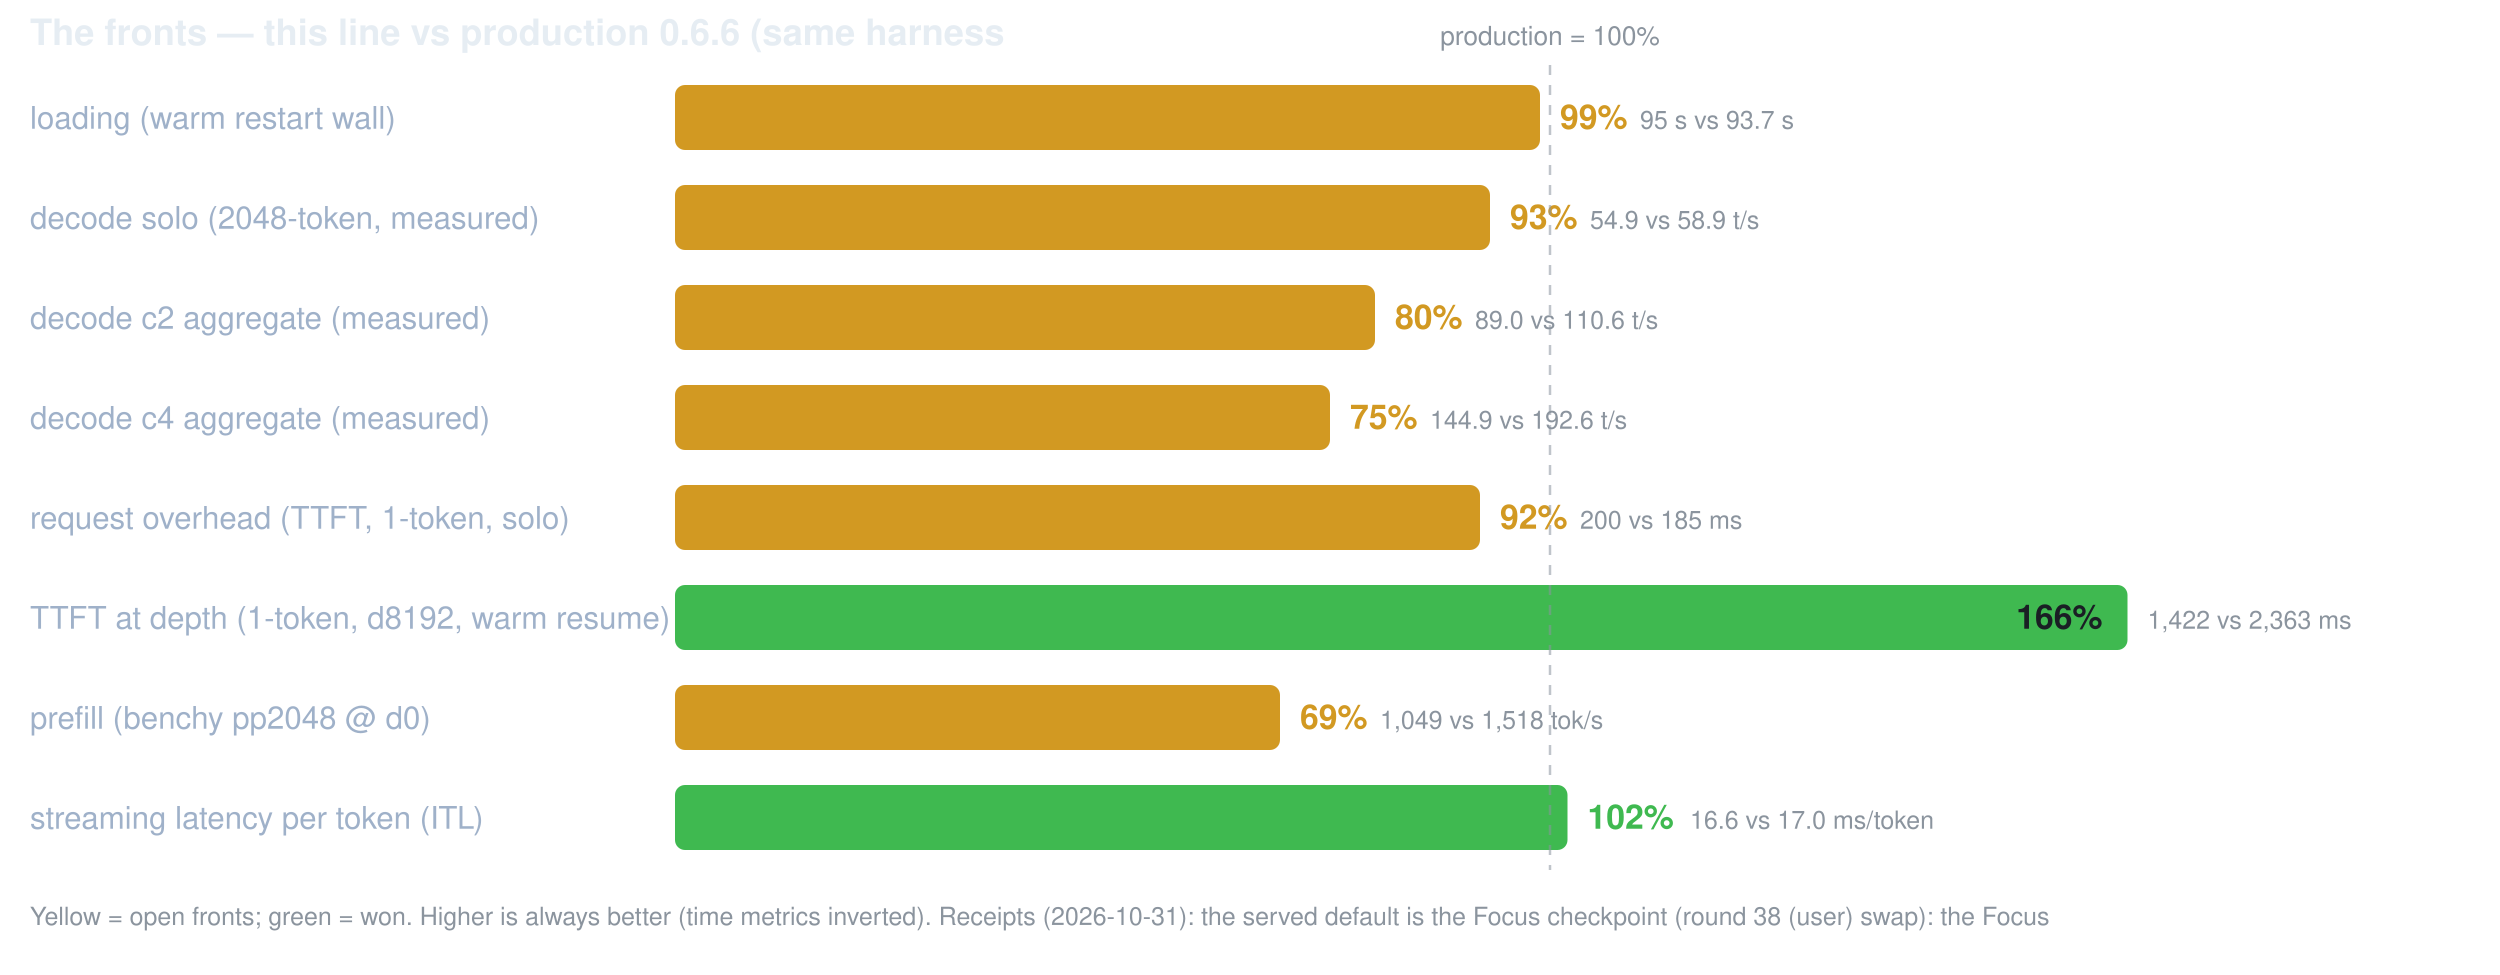
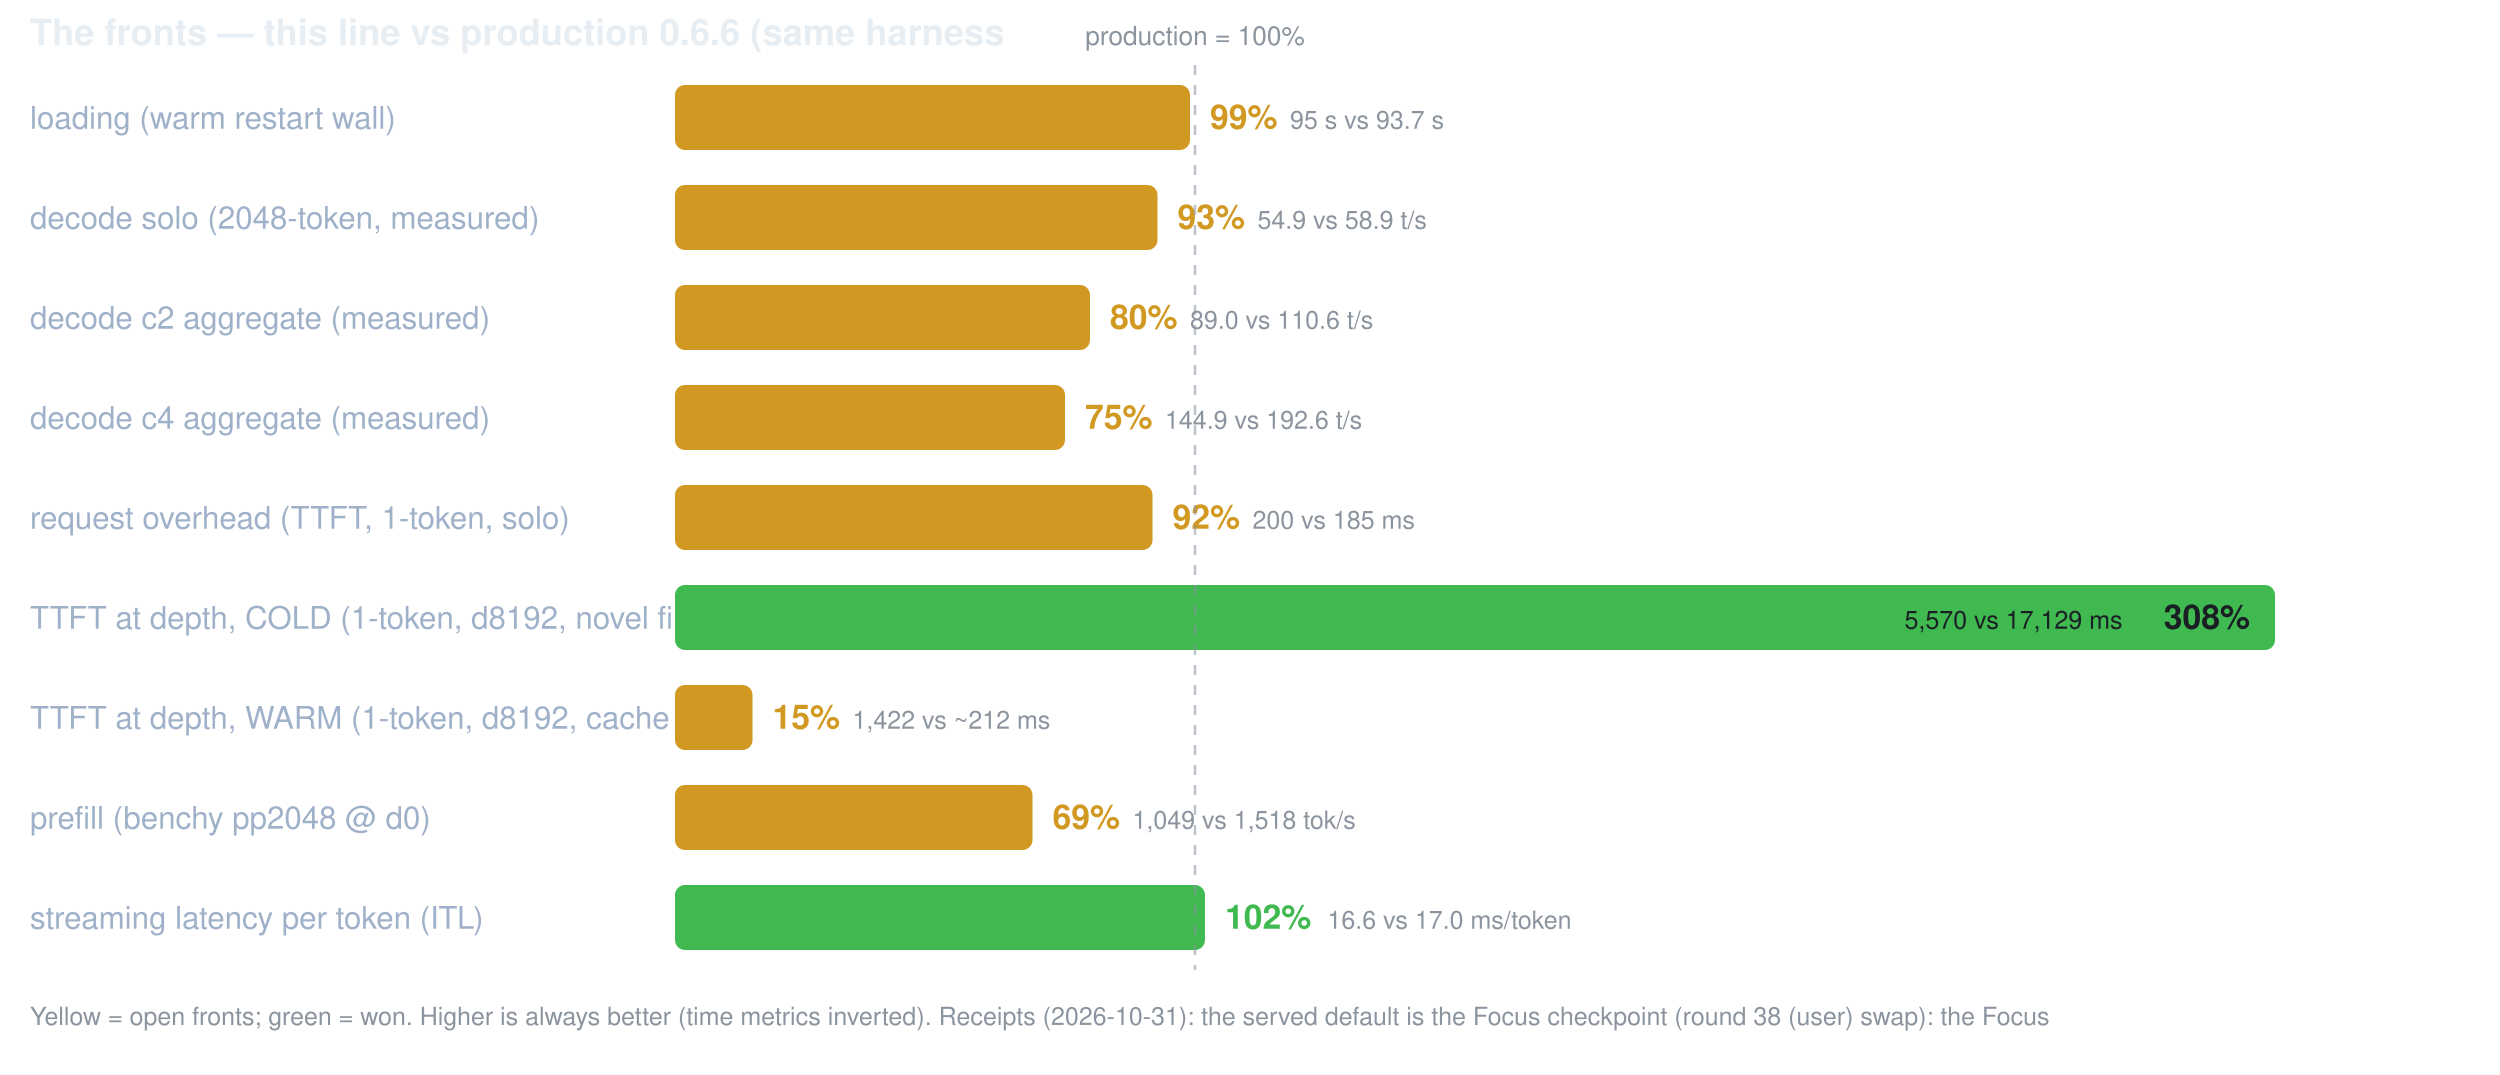
- <svg xmlns="http://www.w3.org/2000/svg" viewBox="0 0 1000 390" width="1000" height="390" font-family="ui-sans-serif, -apple-system, 'Segoe UI', Helvetica, Arial, sans-serif">
+ <svg xmlns="http://www.w3.org/2000/svg" viewBox="0 0 1000 430" width="1000" height="430" font-family="ui-sans-serif, -apple-system, 'Segoe UI', Helvetica, Arial, sans-serif">
  <text x="12" y="18" font-size="14.5" font-weight="700" fill="#e6edf3">The fronts — this line vs production 0.6.6 (same harness</text>
-   <text x="620" y="18" font-size="10.5" fill="#8b949e" text-anchor="middle">production = 100%</text>
+   <text x="478" y="18" font-size="10.5" fill="#8b949e" text-anchor="middle">production = 100%</text>
  <g>
    <text x="12" y="51.5" font-size="12.5" fill="#9fb1c9">loading (warm restart wall)</text>
-     <rect x="270" y="34" width="346" height="26" rx="4" fill="#d29922" />
-     <text x="624" y="51.5" font-size="13.5" font-weight="700" fill="#d29922">99%</text>
-     <text x="656" y="51.5" font-size="10" fill="#8b949e">95 s vs 93.7 s</text>
+     <rect x="270" y="34" width="206" height="26" rx="4" fill="#d29922" />
+     <text x="484" y="51.5" font-size="13.5" font-weight="700" fill="#d29922">99%</text>
+     <text x="516" y="51.5" font-size="10" fill="#8b949e">95 s vs 93.7 s</text>
    <text x="12" y="91.5" font-size="12.5" fill="#9fb1c9">decode solo (2048-token, measured)</text>
-     <rect x="270" y="74" width="326" height="26" rx="4" fill="#d29922" />
-     <text x="604" y="91.5" font-size="13.5" font-weight="700" fill="#d29922">93%</text>
-     <text x="636" y="91.5" font-size="10" fill="#8b949e">54.9 vs 58.9 t/s</text>
+     <rect x="270" y="74" width="193" height="26" rx="4" fill="#d29922" />
+     <text x="471" y="91.5" font-size="13.5" font-weight="700" fill="#d29922">93%</text>
+     <text x="503" y="91.5" font-size="10" fill="#8b949e">54.9 vs 58.9 t/s</text>
    <text x="12" y="131.5" font-size="12.5" fill="#9fb1c9">decode c2 aggregate (measured)</text>
-     <rect x="270" y="114" width="280" height="26" rx="4" fill="#d29922" />
-     <text x="558" y="131.5" font-size="13.5" font-weight="700" fill="#d29922">80%</text>
-     <text x="590" y="131.5" font-size="10" fill="#8b949e">89.0 vs 110.6 t/s</text>
+     <rect x="270" y="114" width="166" height="26" rx="4" fill="#d29922" />
+     <text x="444" y="131.5" font-size="13.5" font-weight="700" fill="#d29922">80%</text>
+     <text x="476" y="131.5" font-size="10" fill="#8b949e">89.0 vs 110.6 t/s</text>
    <text x="12" y="171.5" font-size="12.5" fill="#9fb1c9">decode c4 aggregate (measured)</text>
-     <rect x="270" y="154" width="262" height="26" rx="4" fill="#d29922" />
-     <text x="540" y="171.5" font-size="13.5" font-weight="700" fill="#d29922">75%</text>
-     <text x="572" y="171.5" font-size="10" fill="#8b949e">144.9 vs 192.6 t/s</text>
+     <rect x="270" y="154" width="156" height="26" rx="4" fill="#d29922" />
+     <text x="434" y="171.5" font-size="13.5" font-weight="700" fill="#d29922">75%</text>
+     <text x="466" y="171.5" font-size="10" fill="#8b949e">144.9 vs 192.6 t/s</text>
    <text x="12" y="211.5" font-size="12.5" fill="#9fb1c9">request overhead (TTFT, 1-token, solo)</text>
-     <rect x="270" y="194" width="322" height="26" rx="4" fill="#d29922" />
-     <text x="600" y="211.5" font-size="13.5" font-weight="700" fill="#d29922">92%</text>
-     <text x="632" y="211.5" font-size="10" fill="#8b949e">200 vs 185 ms</text>
-     <text x="12" y="251.5" font-size="12.5" fill="#9fb1c9">TTFT at depth (1-token, d8192, warm resume)</text>
-     <rect x="270" y="234" width="581" height="26" rx="4" fill="#3fb950" />
-     <text x="841" y="251.5" font-size="13.5" font-weight="700" fill="#1a1f24" text-anchor="end">166%</text>
-     <text x="859" y="251.5" font-size="10" fill="#8b949e">1,422 vs 2,363 ms</text>
-     <text x="12" y="291.5" font-size="12.5" fill="#9fb1c9">prefill (benchy pp2048 @ d0)</text>
-     <rect x="270" y="274" width="242" height="26" rx="4" fill="#d29922" />
-     <text x="520" y="291.5" font-size="13.5" font-weight="700" fill="#d29922">69%</text>
-     <text x="552" y="291.5" font-size="10" fill="#8b949e">1,049 vs 1,518 tok/s</text>
-     <text x="12" y="331.5" font-size="12.5" fill="#9fb1c9">streaming latency per token (ITL)</text>
-     <rect x="270" y="314" width="357" height="26" rx="4" fill="#3fb950" />
-     <text x="635" y="331.5" font-size="13.5" font-weight="700" fill="#3fb950">102%</text>
-     <text x="676" y="331.5" font-size="10" fill="#8b949e">16.6 vs 17.0 ms/token</text>
+     <rect x="270" y="194" width="191" height="26" rx="4" fill="#d29922" />
+     <text x="469" y="211.5" font-size="13.5" font-weight="700" fill="#d29922">92%</text>
+     <text x="501" y="211.5" font-size="10" fill="#8b949e">200 vs 185 ms</text>
+     <text x="12" y="251.5" font-size="12.5" fill="#9fb1c9">TTFT at depth, COLD (1-token, d8192, novel fill)</text>
+     <rect x="270" y="234" width="640" height="26" rx="4" fill="#3fb950" />
+     <text x="900" y="251.5" font-size="13.5" font-weight="700" fill="#1a1f24" text-anchor="end">308%</text>
+     <text x="849" y="251.5" font-size="10" fill="#1a1f24" text-anchor="end">5,570 vs 17,129 ms</text>
+     <text x="12" y="291.5" font-size="12.5" fill="#9fb1c9">TTFT at depth, WARM (1-token, d8192, cache hit)</text>
+     <rect x="270" y="274" width="31" height="26" rx="4" fill="#d29922" />
+     <text x="309" y="291.5" font-size="13.5" font-weight="700" fill="#d29922">15%</text>
+     <text x="341" y="291.5" font-size="10" fill="#8b949e">1,422 vs ~212 ms</text>
+     <text x="12" y="331.5" font-size="12.5" fill="#9fb1c9">prefill (benchy pp2048 @ d0)</text>
+     <rect x="270" y="314" width="143" height="26" rx="4" fill="#d29922" />
+     <text x="421" y="331.5" font-size="13.5" font-weight="700" fill="#d29922">69%</text>
+     <text x="453" y="331.5" font-size="10" fill="#8b949e">1,049 vs 1,518 tok/s</text>
+     <text x="12" y="371.5" font-size="12.5" fill="#9fb1c9">streaming latency per token (ITL)</text>
+     <rect x="270" y="354" width="212" height="26" rx="4" fill="#3fb950" />
+     <text x="490" y="371.5" font-size="13.5" font-weight="700" fill="#3fb950">102%</text>
+     <text x="531" y="371.5" font-size="10" fill="#8b949e">16.6 vs 17.0 ms/token</text>
  </g>
-   <line x1="620" y1="26" x2="620" y2="348" stroke="#8b949e" stroke-opacity="0.55" stroke-dasharray="4 4" />
-   <text x="12" y="370" font-size="10" fill="#8b949e">Yellow = open fronts; green = won. Higher is always better (time metrics inverted). Receipts (2026-10-31): the served default is the Focus checkpoint (round 38 (user) swap): the Focus</text>
+   <line x1="478" y1="26" x2="478" y2="388" stroke="#8b949e" stroke-opacity="0.55" stroke-dasharray="4 4" />
+   <text x="12" y="410" font-size="10" fill="#8b949e">Yellow = open fronts; green = won. Higher is always better (time metrics inverted). Receipts (2026-10-31): the served default is the Focus checkpoint (round 38 (user) swap): the Focus</text>
</svg>
